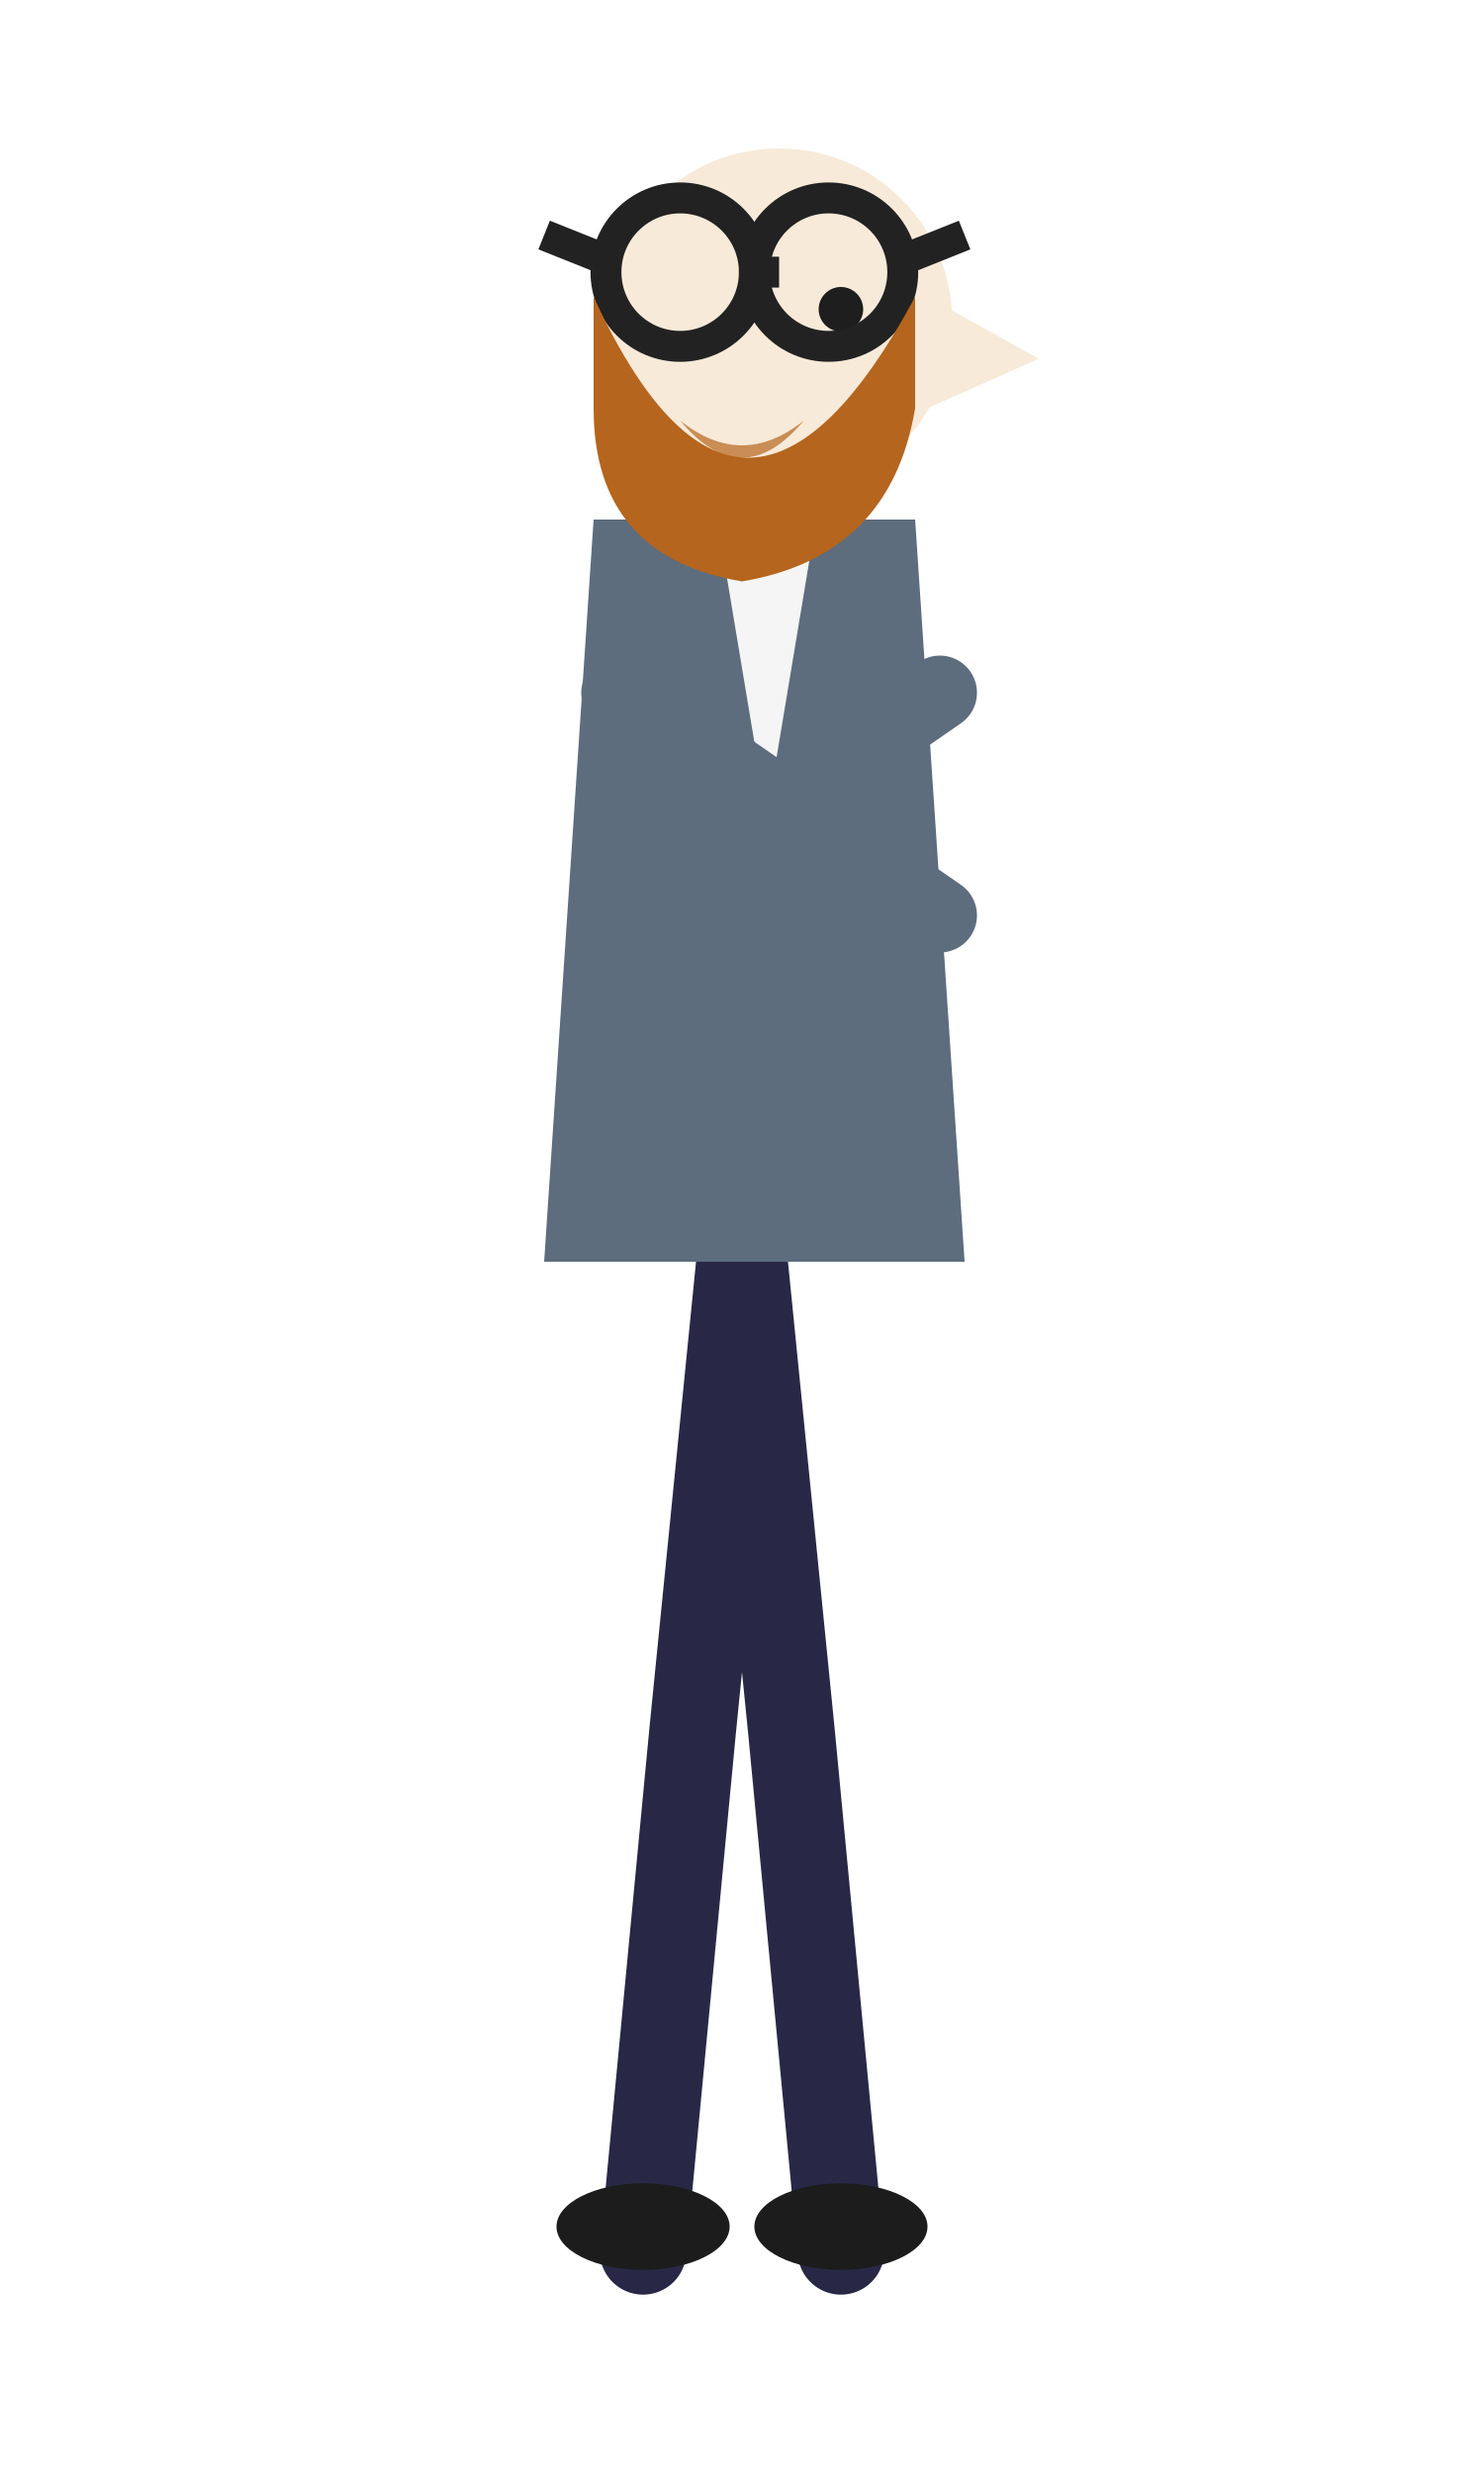
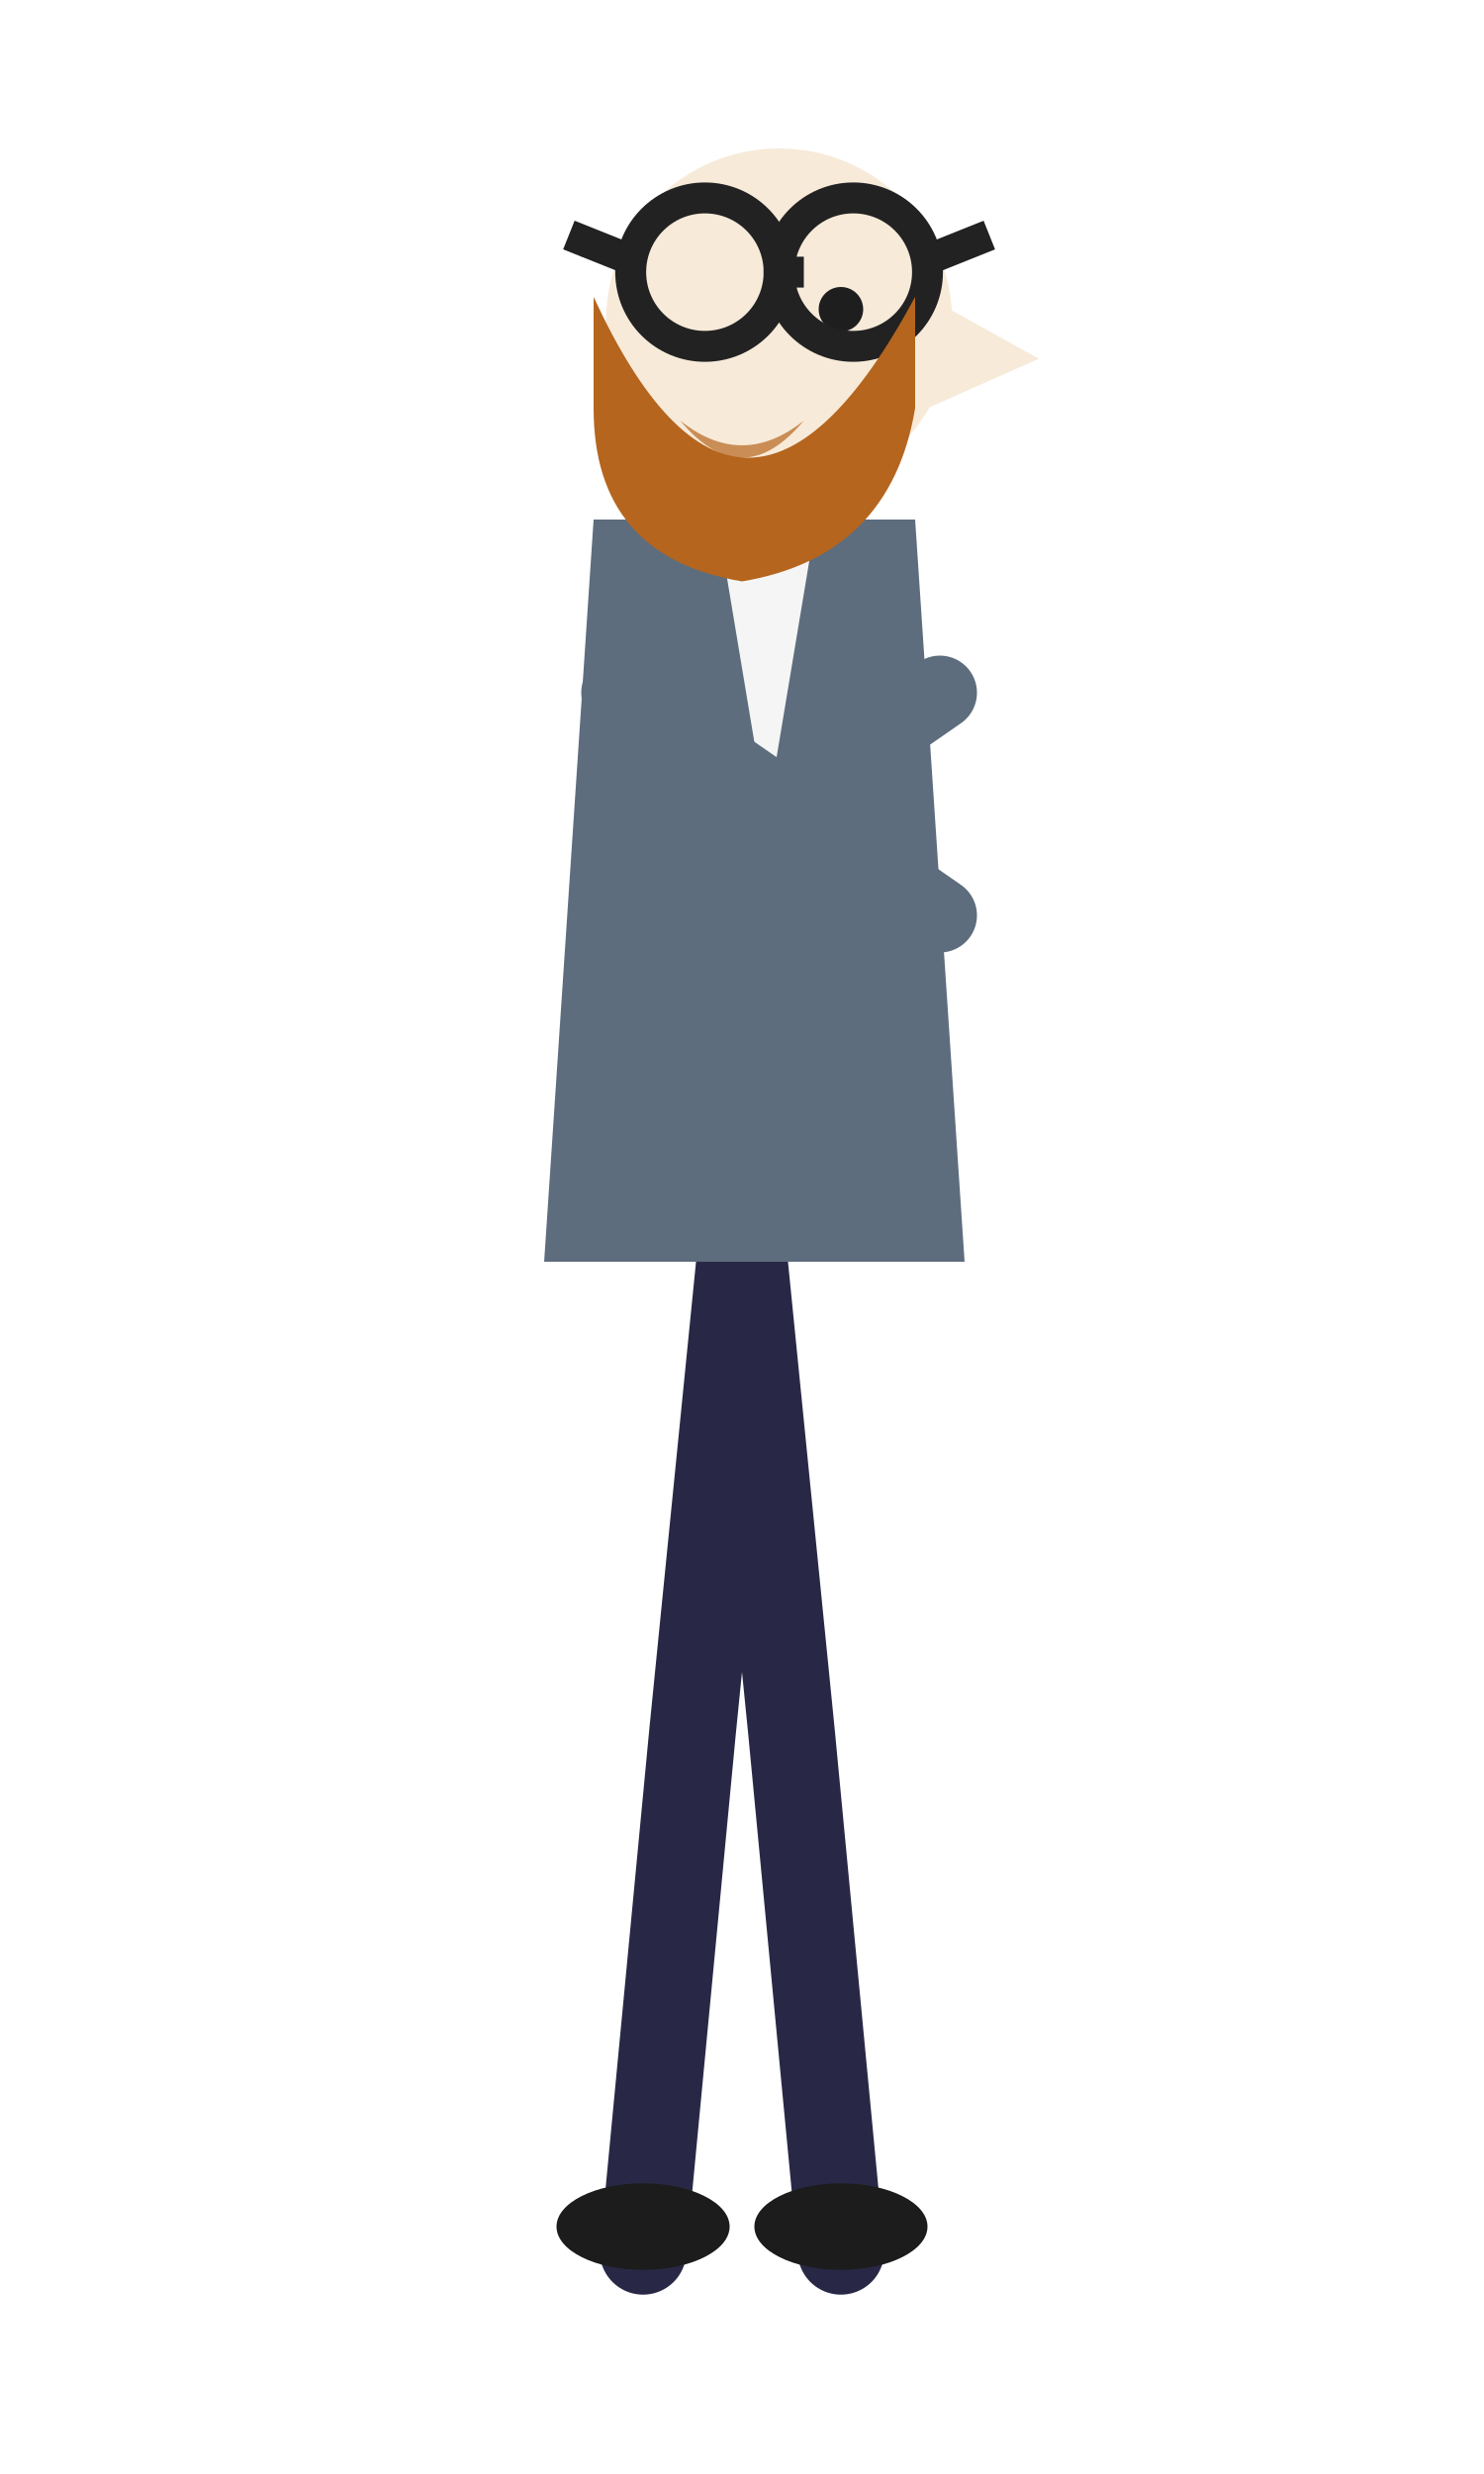
<svg xmlns="http://www.w3.org/2000/svg" viewBox="0 0 120 200" width="120" height="200">
  <g stroke="#282846" stroke-width="7" stroke-linecap="round" fill="none" stroke-linejoin="round">
    <path d="M60 100 L64 140 L68 182 M60 100 L56 140 L52 182" />
  </g>
  <ellipse cx="68" cy="180" rx="7" ry="3.5" fill="#1c1c1c" />
  <ellipse cx="52" cy="180" rx="7" ry="3.5" fill="#1c1c1c" />
  <path d="M48 42 L74 42 L78 102 L44 102 Z" fill="#5d6d7e" />
  <path d="M58 42 L66 42 L62 66 Z" fill="#f5f5f5" />
  <g stroke="#5d6d7e" stroke-width="6" stroke-linecap="round" fill="none">
    <path d="M50 56 L76 74 M50 74 L76 56" />
  </g>
  <circle cx="63" cy="26" r="14" fill="#f7ead9" />
  <path d="M75 24 L84 29 L75 33 Z" fill="#f7ead9" />
  <path d="" fill="#b5651d" />
  <circle cx="68" cy="25" r="1.8" fill="#1e1e1e" />
  <g stroke="#222" stroke-width="2.5" fill="none">
-     <circle cx="55" cy="22" r="6" />
-     <circle cx="67" cy="22" r="6" />
-     <path d="M61 22 L63 22 M49 21 L44 19 M73 21 L78 19" />
+     <circle cx="57" cy="22" r="6" />
+     <circle cx="69" cy="22" r="6" />
+     <path d="M63 22 L65 22 M51 21 L46 19 M75 21 L80 19" />
  </g>
  <path d="M48 24 Q60 50 74 24 L74 33 Q72 45 60 47 Q48 45 48 33 Z" fill="#b5651d" />
  <path d="M55 34 Q60 38 65 34 Q60 40 55 34 Z" fill="#b5651d" opacity="0.7" />
</svg>
